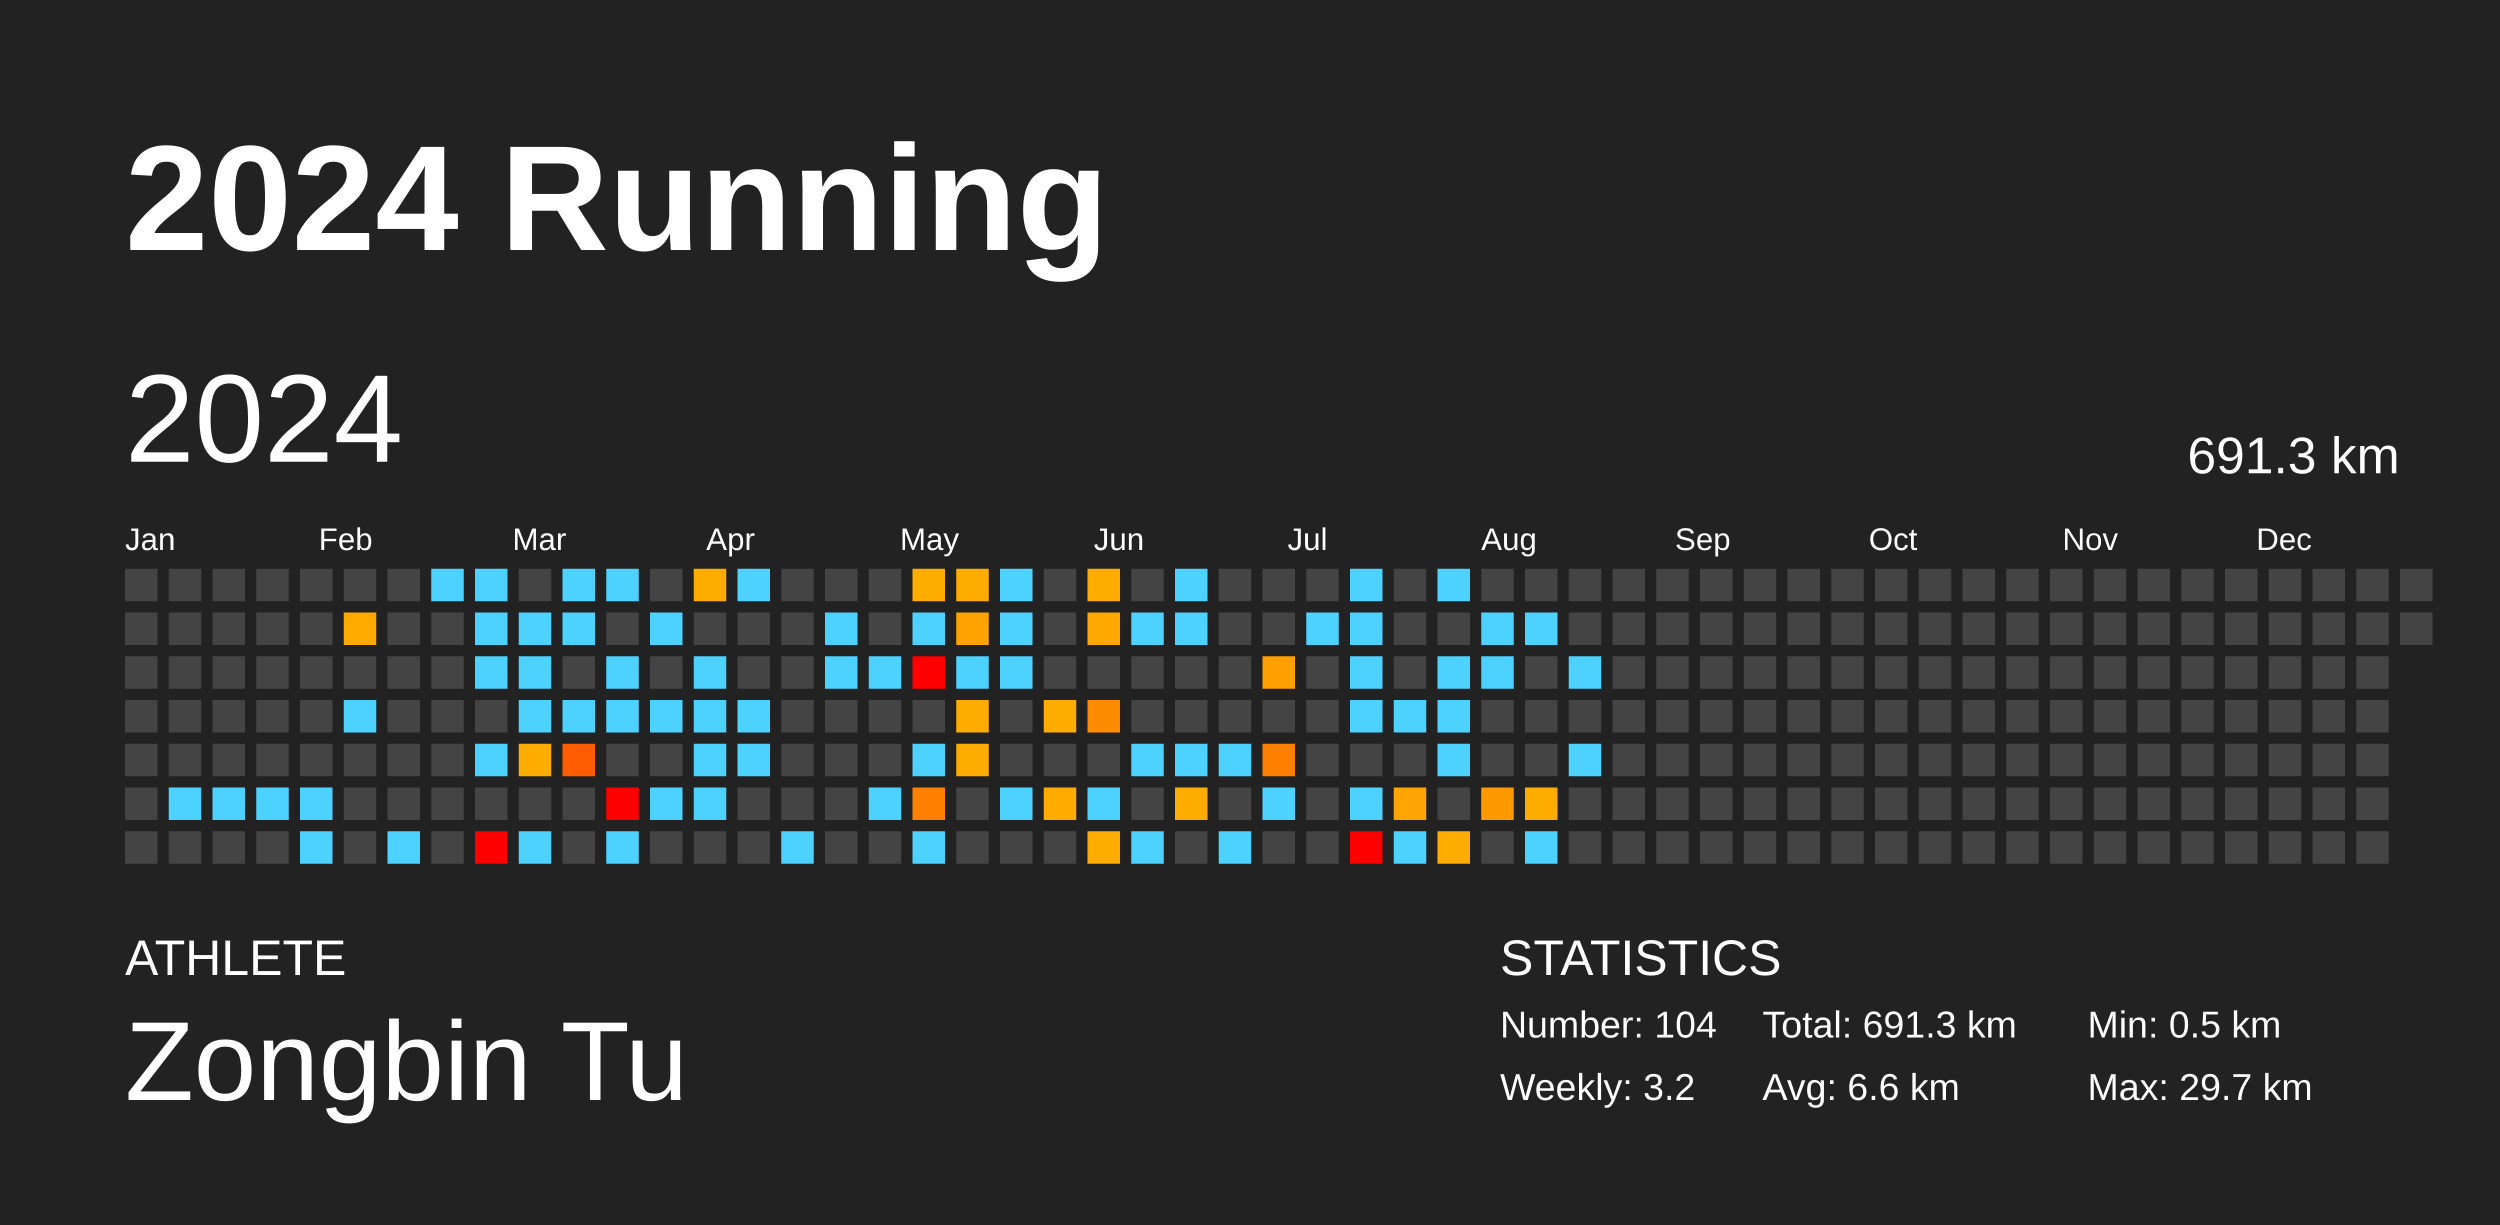
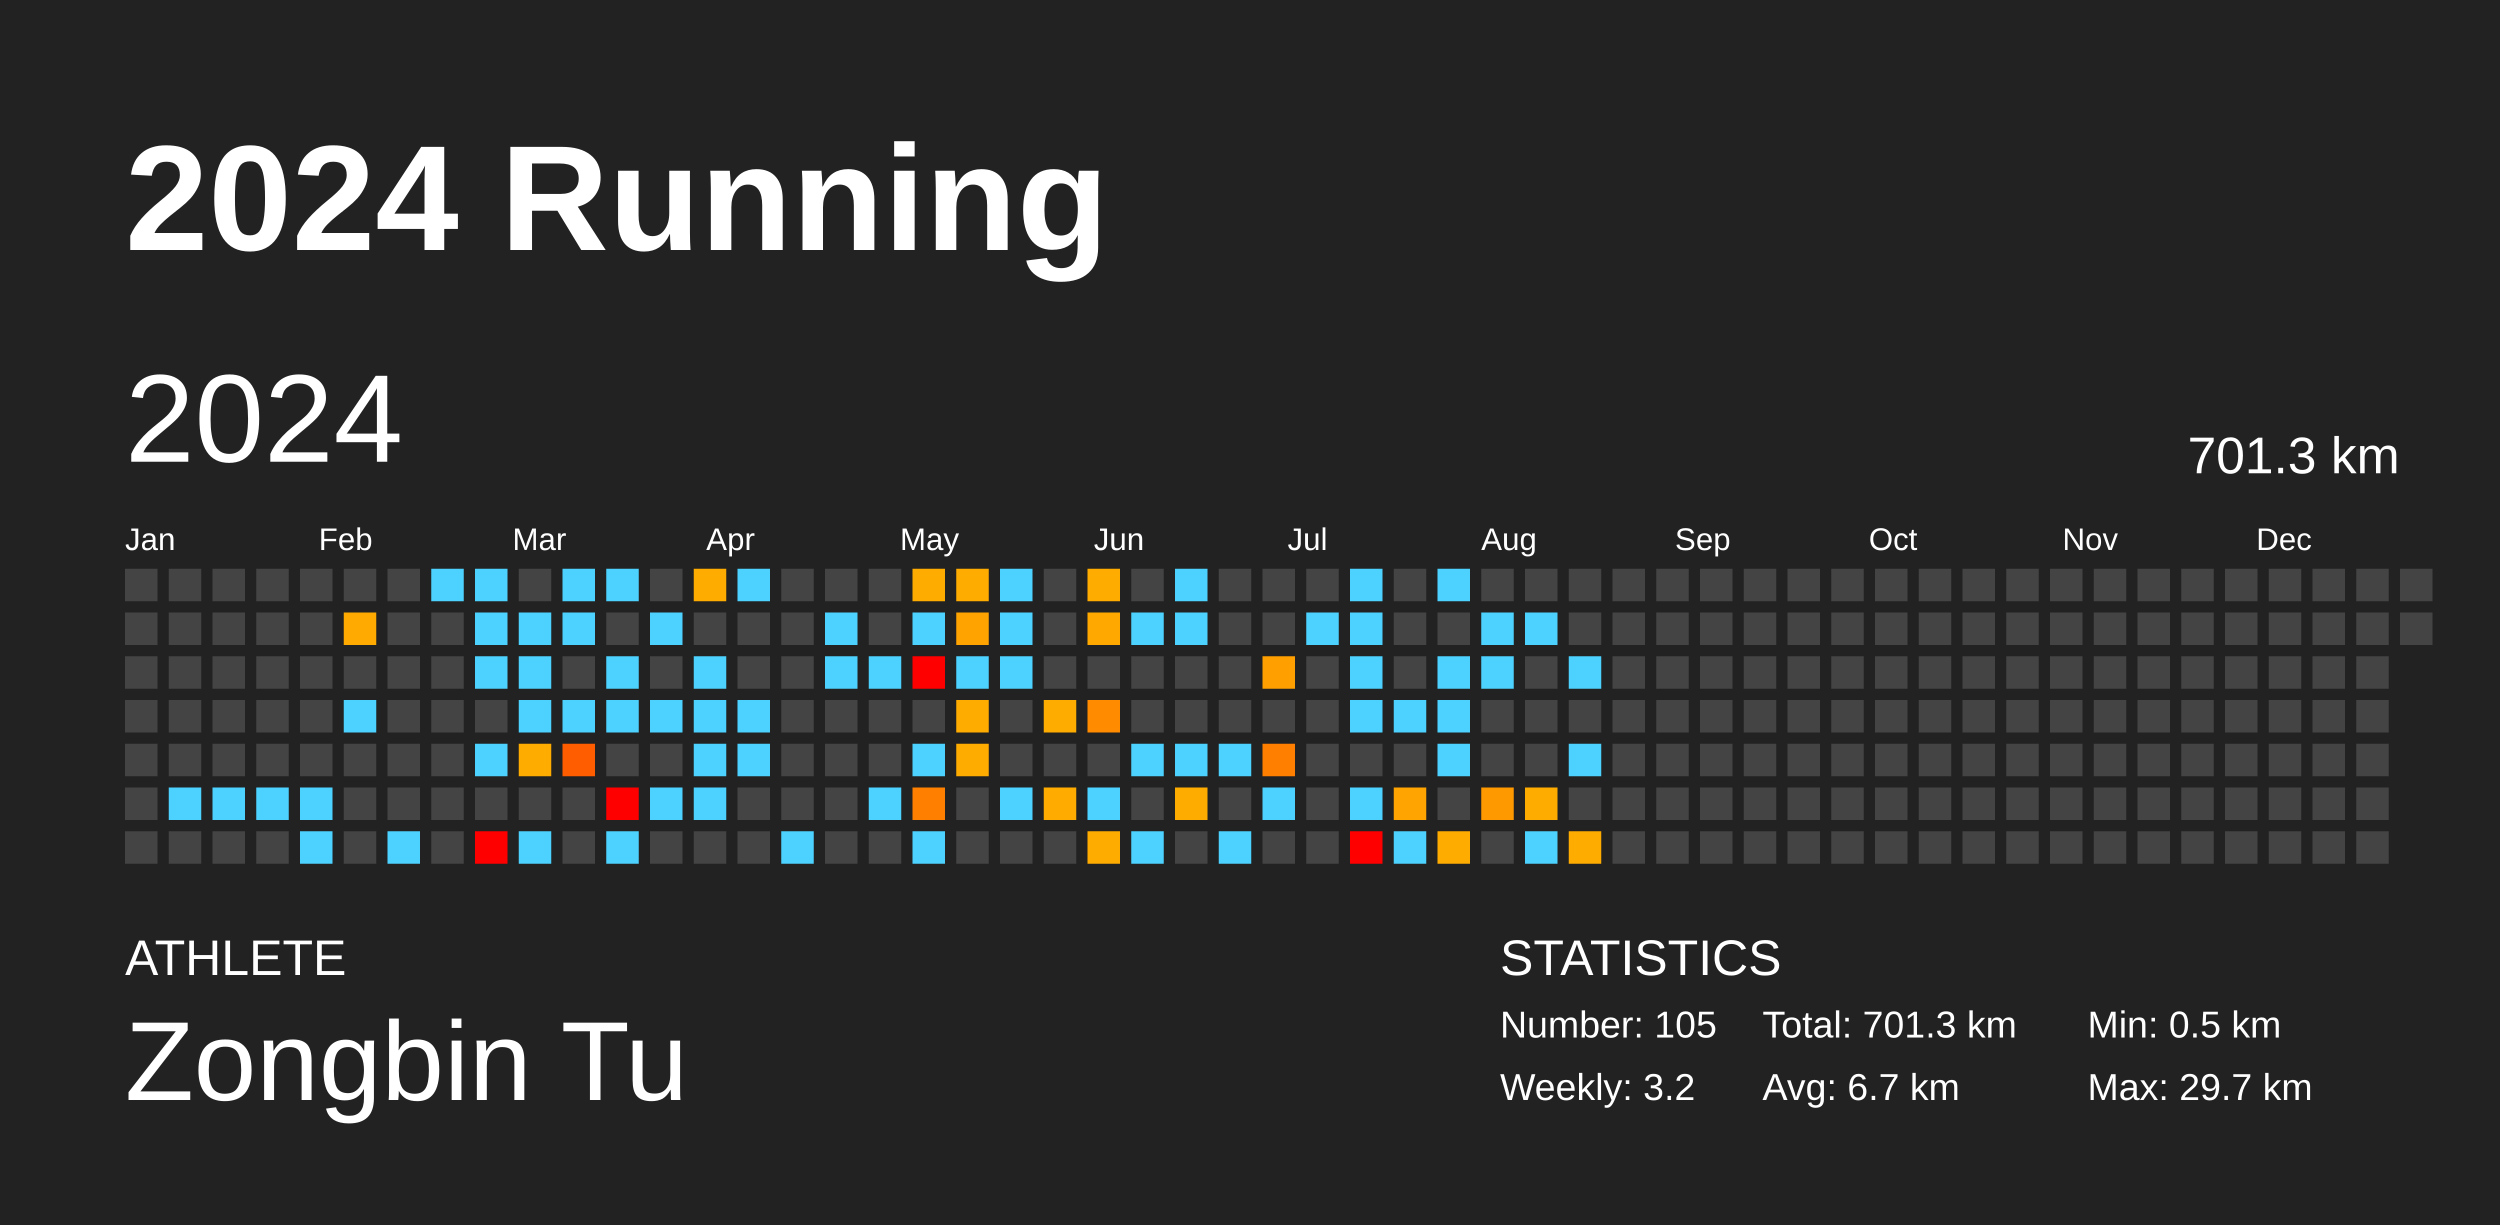
<svg xmlns="http://www.w3.org/2000/svg" baseProfile="full" height="98mm" version="1.1" viewBox="0,0,200,98" width="200mm">
  <defs />
  <rect fill="#222222" height="98" width="200" x="0" y="0" />
  <text fill="#FFFFFF" style="font-size:12px; font-family:Arial; font-weight:bold;" x="10" y="20">2024 Running</text>
  <text fill="#FFFFFF" style="font-size:4px; font-family:Arial" x="10" y="78">ATHLETE</text>
  <text fill="#FFFFFF" style="font-size:9px; font-family:Arial" x="10" y="88">Zongbin Tu</text>
  <text fill="#FFFFFF" style="font-size:4px; font-family:Arial" x="120" y="78">STATISTICS</text>
-   <text fill="#FFFFFF" style="font-size:3px; font-family:Arial" x="120" y="83">Number: 104</text>
+   <text fill="#FFFFFF" style="font-size:3px; font-family:Arial" x="120" y="83">Number: 105</text>
  <text fill="#FFFFFF" style="font-size:3px; font-family:Arial" x="120" y="88">Weekly: 3.2</text>
-   <text fill="#FFFFFF" style="font-size:3px; font-family:Arial" x="141" y="83">Total: 691.3 km</text>
-   <text fill="#FFFFFF" style="font-size:3px; font-family:Arial" x="141" y="88">Avg: 6.6 km</text>
+   <text fill="#FFFFFF" style="font-size:3px; font-family:Arial" x="141" y="83">Total: 701.3 km</text>
+   <text fill="#FFFFFF" style="font-size:3px; font-family:Arial" x="141" y="88">Avg: 6.7 km</text>
  <text fill="#FFFFFF" style="font-size:3px; font-family:Arial" x="167" y="83">Min: 0.5 km</text>
  <text fill="#FFFFFF" style="font-size:3px; font-family:Arial" x="167" y="88">Max: 29.7 km</text>
  <text dominant-baseline="hanging" fill="#FFFFFF" style="font-size:10.0px; font-family:Arial;" x="10" y="30">2024</text>
-   <text dominant-baseline="hanging" fill="#FFFFFF" style="font-size:4.125px; font-family:Arial;" x="175" y="35">691.3 km</text>
+   <text dominant-baseline="hanging" fill="#FFFFFF" style="font-size:4.125px; font-family:Arial;" x="175" y="35">701.3 km</text>
  <text fill="#FFFFFF" style="font-size:2.5px; font-family:Arial" x="10.0" y="44">Jan</text>
  <text fill="#FFFFFF" style="font-size:2.5px; font-family:Arial" x="25.5" y="44">Feb</text>
  <text fill="#FFFFFF" style="font-size:2.5px; font-family:Arial" x="41.0" y="44">Mar</text>
  <text fill="#FFFFFF" style="font-size:2.5px; font-family:Arial" x="56.5" y="44">Apr</text>
  <text fill="#FFFFFF" style="font-size:2.5px; font-family:Arial" x="72.0" y="44">May</text>
  <text fill="#FFFFFF" style="font-size:2.5px; font-family:Arial" x="87.5" y="44">Jun</text>
  <text fill="#FFFFFF" style="font-size:2.5px; font-family:Arial" x="103.0" y="44">Jul</text>
  <text fill="#FFFFFF" style="font-size:2.5px; font-family:Arial" x="118.5" y="44">Aug</text>
  <text fill="#FFFFFF" style="font-size:2.5px; font-family:Arial" x="134.0" y="44">Sep</text>
  <text fill="#FFFFFF" style="font-size:2.5px; font-family:Arial" x="149.5" y="44">Oct</text>
  <text fill="#FFFFFF" style="font-size:2.5px; font-family:Arial" x="165.0" y="44">Nov</text>
  <text fill="#FFFFFF" style="font-size:2.5px; font-family:Arial" x="180.5" y="44">Dec</text>
  <rect fill="#444444" height="2.6" width="2.6" x="10.0" y="45.5" />
  <rect fill="#444444" height="2.6" width="2.6" x="10.0" y="49.0" />
  <rect fill="#444444" height="2.6" width="2.6" x="10.0" y="52.5" />
  <rect fill="#444444" height="2.6" width="2.6" x="10.0" y="56.0" />
  <rect fill="#444444" height="2.6" width="2.6" x="10.0" y="59.5" />
  <rect fill="#444444" height="2.6" width="2.6" x="10.0" y="63.0" />
  <rect fill="#444444" height="2.6" width="2.6" x="10.0" y="66.5" />
  <rect fill="#444444" height="2.6" width="2.6" x="13.5" y="45.5" />
  <rect fill="#444444" height="2.6" width="2.6" x="13.5" y="49.0" />
  <rect fill="#444444" height="2.6" width="2.6" x="13.5" y="52.5" />
  <rect fill="#444444" height="2.6" width="2.6" x="13.5" y="56.0" />
  <rect fill="#444444" height="2.6" width="2.6" x="13.5" y="59.5" />
  <rect fill="#4dd2ff" height="2.6" width="2.6" x="13.5" y="63.0" />
  <rect fill="#444444" height="2.6" width="2.6" x="13.5" y="66.5" />
  <rect fill="#444444" height="2.6" width="2.6" x="17.0" y="45.5" />
  <rect fill="#444444" height="2.6" width="2.6" x="17.0" y="49.0" />
  <rect fill="#444444" height="2.6" width="2.6" x="17.0" y="52.5" />
  <rect fill="#444444" height="2.6" width="2.6" x="17.0" y="56.0" />
  <rect fill="#444444" height="2.6" width="2.6" x="17.0" y="59.5" />
  <rect fill="#4dd2ff" height="2.6" width="2.6" x="17.0" y="63.0" />
  <rect fill="#444444" height="2.6" width="2.6" x="17.0" y="66.5" />
  <rect fill="#444444" height="2.6" width="2.6" x="20.5" y="45.5" />
  <rect fill="#444444" height="2.6" width="2.6" x="20.5" y="49.0" />
  <rect fill="#444444" height="2.6" width="2.6" x="20.5" y="52.5" />
  <rect fill="#444444" height="2.6" width="2.6" x="20.5" y="56.0" />
  <rect fill="#444444" height="2.6" width="2.6" x="20.5" y="59.5" />
  <rect fill="#4dd2ff" height="2.6" width="2.6" x="20.5" y="63.0" />
  <rect fill="#444444" height="2.6" width="2.6" x="20.5" y="66.5" />
  <rect fill="#444444" height="2.6" width="2.6" x="24.0" y="45.5" />
  <rect fill="#444444" height="2.6" width="2.6" x="24.0" y="49.0" />
  <rect fill="#444444" height="2.6" width="2.6" x="24.0" y="52.5" />
  <rect fill="#444444" height="2.6" width="2.6" x="24.0" y="56.0" />
  <rect fill="#444444" height="2.6" width="2.6" x="24.0" y="59.5" />
  <rect fill="#4dd2ff" height="2.6" width="2.6" x="24.0" y="63.0" />
  <rect fill="#4dd2ff" height="2.6" width="2.6" x="24.0" y="66.5" />
  <rect fill="#444444" height="2.6" width="2.6" x="27.5" y="45.5" />
  <rect fill="#ffaa00" height="2.6" width="2.6" x="27.5" y="49.0" />
  <rect fill="#444444" height="2.6" width="2.6" x="27.5" y="52.5" />
  <rect fill="#4dd2ff" height="2.6" width="2.6" x="27.5" y="56.0" />
  <rect fill="#444444" height="2.6" width="2.6" x="27.5" y="59.5" />
  <rect fill="#444444" height="2.6" width="2.6" x="27.5" y="63.0" />
  <rect fill="#444444" height="2.6" width="2.6" x="27.5" y="66.5" />
  <rect fill="#444444" height="2.6" width="2.6" x="31.0" y="45.5" />
  <rect fill="#444444" height="2.6" width="2.6" x="31.0" y="49.0" />
  <rect fill="#444444" height="2.6" width="2.6" x="31.0" y="52.5" />
  <rect fill="#444444" height="2.6" width="2.6" x="31.0" y="56.0" />
  <rect fill="#444444" height="2.6" width="2.6" x="31.0" y="59.5" />
  <rect fill="#444444" height="2.6" width="2.6" x="31.0" y="63.0" />
  <rect fill="#4dd2ff" height="2.6" width="2.6" x="31.0" y="66.5" />
  <rect fill="#4dd2ff" height="2.6" width="2.6" x="34.5" y="45.5" />
  <rect fill="#444444" height="2.6" width="2.6" x="34.5" y="49.0" />
  <rect fill="#444444" height="2.6" width="2.6" x="34.5" y="52.5" />
  <rect fill="#444444" height="2.6" width="2.6" x="34.5" y="56.0" />
  <rect fill="#444444" height="2.6" width="2.6" x="34.5" y="59.5" />
  <rect fill="#444444" height="2.6" width="2.6" x="34.5" y="63.0" />
  <rect fill="#444444" height="2.6" width="2.6" x="34.5" y="66.5" />
  <rect fill="#4dd2ff" height="2.6" width="2.6" x="38.0" y="45.5" />
  <rect fill="#4dd2ff" height="2.6" width="2.6" x="38.0" y="49.0" />
  <rect fill="#4dd2ff" height="2.6" width="2.6" x="38.0" y="52.5" />
  <rect fill="#444444" height="2.6" width="2.6" x="38.0" y="56.0" />
  <rect fill="#4dd2ff" height="2.6" width="2.6" x="38.0" y="59.5" />
  <rect fill="#444444" height="2.6" width="2.6" x="38.0" y="63.0" />
  <rect fill="red" height="2.6" width="2.6" x="38.0" y="66.5" />
  <rect fill="#444444" height="2.6" width="2.6" x="41.5" y="45.5" />
  <rect fill="#4dd2ff" height="2.6" width="2.6" x="41.5" y="49.0" />
  <rect fill="#4dd2ff" height="2.6" width="2.6" x="41.5" y="52.5" />
  <rect fill="#4dd2ff" height="2.6" width="2.6" x="41.5" y="56.0" />
  <rect fill="#ffac00" height="2.6" width="2.6" x="41.5" y="59.5" />
  <rect fill="#444444" height="2.6" width="2.6" x="41.5" y="63.0" />
  <rect fill="#4dd2ff" height="2.6" width="2.6" x="41.5" y="66.5" />
  <rect fill="#4dd2ff" height="2.6" width="2.6" x="45.0" y="45.5" />
  <rect fill="#4dd2ff" height="2.6" width="2.6" x="45.0" y="49.0" />
  <rect fill="#444444" height="2.6" width="2.6" x="45.0" y="52.5" />
  <rect fill="#4dd2ff" height="2.6" width="2.6" x="45.0" y="56.0" />
  <rect fill="#ff5d00" height="2.6" width="2.6" x="45.0" y="59.5" />
  <rect fill="#444444" height="2.6" width="2.6" x="45.0" y="63.0" />
  <rect fill="#444444" height="2.6" width="2.6" x="45.0" y="66.5" />
  <rect fill="#4dd2ff" height="2.6" width="2.6" x="48.5" y="45.5" />
  <rect fill="#444444" height="2.6" width="2.6" x="48.5" y="49.0" />
  <rect fill="#4dd2ff" height="2.6" width="2.6" x="48.5" y="52.5" />
  <rect fill="#4dd2ff" height="2.6" width="2.6" x="48.5" y="56.0" />
  <rect fill="#444444" height="2.6" width="2.6" x="48.5" y="59.5" />
  <rect fill="red" height="2.6" width="2.6" x="48.5" y="63.0" />
  <rect fill="#4dd2ff" height="2.6" width="2.6" x="48.5" y="66.5" />
  <rect fill="#444444" height="2.6" width="2.6" x="52.0" y="45.5" />
  <rect fill="#4dd2ff" height="2.6" width="2.6" x="52.0" y="49.0" />
  <rect fill="#444444" height="2.6" width="2.6" x="52.0" y="52.5" />
  <rect fill="#4dd2ff" height="2.6" width="2.6" x="52.0" y="56.0" />
  <rect fill="#444444" height="2.6" width="2.6" x="52.0" y="59.5" />
  <rect fill="#4dd2ff" height="2.6" width="2.6" x="52.0" y="63.0" />
  <rect fill="#444444" height="2.6" width="2.6" x="52.0" y="66.5" />
  <rect fill="#ffac00" height="2.6" width="2.6" x="55.5" y="45.5" />
  <rect fill="#444444" height="2.6" width="2.6" x="55.5" y="49.0" />
  <rect fill="#4dd2ff" height="2.6" width="2.6" x="55.5" y="52.5" />
  <rect fill="#4dd2ff" height="2.6" width="2.6" x="55.5" y="56.0" />
  <rect fill="#4dd2ff" height="2.6" width="2.6" x="55.5" y="59.5" />
  <rect fill="#4dd2ff" height="2.6" width="2.6" x="55.5" y="63.0" />
  <rect fill="#444444" height="2.6" width="2.6" x="55.5" y="66.5" />
  <rect fill="#4dd2ff" height="2.6" width="2.6" x="59.0" y="45.5" />
  <rect fill="#444444" height="2.6" width="2.6" x="59.0" y="49.0" />
  <rect fill="#444444" height="2.6" width="2.6" x="59.0" y="52.5" />
  <rect fill="#4dd2ff" height="2.6" width="2.6" x="59.0" y="56.0" />
  <rect fill="#4dd2ff" height="2.6" width="2.6" x="59.0" y="59.5" />
  <rect fill="#444444" height="2.6" width="2.6" x="59.0" y="63.0" />
  <rect fill="#444444" height="2.6" width="2.6" x="59.0" y="66.5" />
  <rect fill="#444444" height="2.6" width="2.6" x="62.5" y="45.5" />
  <rect fill="#444444" height="2.6" width="2.6" x="62.5" y="49.0" />
  <rect fill="#444444" height="2.6" width="2.6" x="62.5" y="52.5" />
  <rect fill="#444444" height="2.6" width="2.6" x="62.5" y="56.0" />
  <rect fill="#444444" height="2.6" width="2.6" x="62.5" y="59.5" />
  <rect fill="#444444" height="2.6" width="2.6" x="62.5" y="63.0" />
  <rect fill="#4dd2ff" height="2.6" width="2.6" x="62.5" y="66.5" />
  <rect fill="#444444" height="2.6" width="2.6" x="66.0" y="45.5" />
  <rect fill="#4dd2ff" height="2.6" width="2.6" x="66.0" y="49.0" />
  <rect fill="#4dd2ff" height="2.6" width="2.6" x="66.0" y="52.5" />
  <rect fill="#444444" height="2.6" width="2.6" x="66.0" y="56.0" />
  <rect fill="#444444" height="2.6" width="2.6" x="66.0" y="59.5" />
  <rect fill="#444444" height="2.6" width="2.6" x="66.0" y="63.0" />
  <rect fill="#444444" height="2.6" width="2.6" x="66.0" y="66.5" />
  <rect fill="#444444" height="2.6" width="2.6" x="69.5" y="45.5" />
  <rect fill="#444444" height="2.6" width="2.6" x="69.5" y="49.0" />
  <rect fill="#4dd2ff" height="2.6" width="2.6" x="69.5" y="52.5" />
  <rect fill="#444444" height="2.6" width="2.6" x="69.5" y="56.0" />
  <rect fill="#444444" height="2.6" width="2.6" x="69.5" y="59.5" />
  <rect fill="#4dd2ff" height="2.6" width="2.6" x="69.5" y="63.0" />
  <rect fill="#444444" height="2.6" width="2.6" x="69.5" y="66.5" />
  <rect fill="#ffac00" height="2.6" width="2.6" x="73.0" y="45.5" />
  <rect fill="#4dd2ff" height="2.6" width="2.6" x="73.0" y="49.0" />
  <rect fill="red" height="2.6" width="2.6" x="73.0" y="52.5" />
  <rect fill="#444444" height="2.6" width="2.6" x="73.0" y="56.0" />
  <rect fill="#4dd2ff" height="2.6" width="2.6" x="73.0" y="59.5" />
  <rect fill="#ff8000" height="2.6" width="2.6" x="73.0" y="63.0" />
  <rect fill="#4dd2ff" height="2.6" width="2.6" x="73.0" y="66.5" />
  <rect fill="#ffac00" height="2.6" width="2.6" x="76.5" y="45.5" />
  <rect fill="#ffa300" height="2.6" width="2.6" x="76.5" y="49.0" />
  <rect fill="#4dd2ff" height="2.6" width="2.6" x="76.5" y="52.5" />
  <rect fill="#ffac00" height="2.6" width="2.6" x="76.5" y="56.0" />
  <rect fill="#ffac00" height="2.6" width="2.6" x="76.5" y="59.5" />
  <rect fill="#444444" height="2.6" width="2.6" x="76.5" y="63.0" />
  <rect fill="#444444" height="2.6" width="2.6" x="76.5" y="66.5" />
  <rect fill="#4dd2ff" height="2.6" width="2.6" x="80.0" y="45.5" />
  <rect fill="#4dd2ff" height="2.6" width="2.6" x="80.0" y="49.0" />
  <rect fill="#4dd2ff" height="2.6" width="2.6" x="80.0" y="52.5" />
  <rect fill="#444444" height="2.6" width="2.6" x="80.0" y="56.0" />
  <rect fill="#444444" height="2.6" width="2.6" x="80.0" y="59.5" />
  <rect fill="#4dd2ff" height="2.6" width="2.6" x="80.0" y="63.0" />
  <rect fill="#444444" height="2.6" width="2.6" x="80.0" y="66.5" />
  <rect fill="#444444" height="2.6" width="2.6" x="83.5" y="45.5" />
  <rect fill="#444444" height="2.6" width="2.6" x="83.5" y="49.0" />
  <rect fill="#444444" height="2.6" width="2.6" x="83.5" y="52.5" />
  <rect fill="#ffac00" height="2.6" width="2.6" x="83.5" y="56.0" />
  <rect fill="#444444" height="2.6" width="2.6" x="83.5" y="59.5" />
  <rect fill="#ffab00" height="2.6" width="2.6" x="83.5" y="63.0" />
  <rect fill="#444444" height="2.6" width="2.6" x="83.5" y="66.5" />
  <rect fill="#ffac00" height="2.6" width="2.6" x="87.0" y="45.5" />
  <rect fill="#ffa900" height="2.6" width="2.6" x="87.0" y="49.0" />
  <rect fill="#444444" height="2.6" width="2.6" x="87.0" y="52.5" />
  <rect fill="#ff8c00" height="2.6" width="2.6" x="87.0" y="56.0" />
  <rect fill="#444444" height="2.6" width="2.6" x="87.0" y="59.5" />
  <rect fill="#4dd2ff" height="2.6" width="2.6" x="87.0" y="63.0" />
  <rect fill="#ffac00" height="2.6" width="2.6" x="87.0" y="66.5" />
  <rect fill="#444444" height="2.6" width="2.6" x="90.5" y="45.5" />
  <rect fill="#4dd2ff" height="2.6" width="2.6" x="90.5" y="49.0" />
  <rect fill="#444444" height="2.6" width="2.6" x="90.5" y="52.5" />
  <rect fill="#444444" height="2.6" width="2.6" x="90.5" y="56.0" />
  <rect fill="#4dd2ff" height="2.6" width="2.6" x="90.5" y="59.5" />
  <rect fill="#444444" height="2.6" width="2.6" x="90.5" y="63.0" />
  <rect fill="#4dd2ff" height="2.6" width="2.6" x="90.5" y="66.5" />
  <rect fill="#4dd2ff" height="2.6" width="2.6" x="94.0" y="45.5" />
  <rect fill="#4dd2ff" height="2.6" width="2.6" x="94.0" y="49.0" />
  <rect fill="#444444" height="2.6" width="2.6" x="94.0" y="52.5" />
  <rect fill="#444444" height="2.6" width="2.6" x="94.0" y="56.0" />
  <rect fill="#4dd2ff" height="2.6" width="2.6" x="94.0" y="59.5" />
  <rect fill="#ffac00" height="2.6" width="2.6" x="94.0" y="63.0" />
  <rect fill="#444444" height="2.6" width="2.6" x="94.0" y="66.5" />
  <rect fill="#444444" height="2.6" width="2.6" x="97.5" y="45.5" />
  <rect fill="#444444" height="2.6" width="2.6" x="97.5" y="49.0" />
  <rect fill="#444444" height="2.6" width="2.6" x="97.5" y="52.5" />
  <rect fill="#444444" height="2.6" width="2.6" x="97.5" y="56.0" />
  <rect fill="#4dd2ff" height="2.6" width="2.6" x="97.5" y="59.5" />
  <rect fill="#444444" height="2.6" width="2.6" x="97.5" y="63.0" />
  <rect fill="#4dd2ff" height="2.6" width="2.6" x="97.5" y="66.5" />
  <rect fill="#444444" height="2.6" width="2.6" x="101.0" y="45.5" />
  <rect fill="#444444" height="2.6" width="2.6" x="101.0" y="49.0" />
  <rect fill="#ffa000" height="2.6" width="2.6" x="101.0" y="52.5" />
  <rect fill="#444444" height="2.6" width="2.6" x="101.0" y="56.0" />
  <rect fill="#ff8000" height="2.6" width="2.6" x="101.0" y="59.5" />
  <rect fill="#4dd2ff" height="2.6" width="2.6" x="101.0" y="63.0" />
  <rect fill="#444444" height="2.6" width="2.6" x="101.0" y="66.5" />
  <rect fill="#444444" height="2.6" width="2.6" x="104.5" y="45.5" />
  <rect fill="#4dd2ff" height="2.6" width="2.6" x="104.5" y="49.0" />
  <rect fill="#444444" height="2.6" width="2.6" x="104.5" y="52.5" />
  <rect fill="#444444" height="2.6" width="2.6" x="104.5" y="56.0" />
  <rect fill="#444444" height="2.6" width="2.6" x="104.5" y="59.5" />
  <rect fill="#444444" height="2.6" width="2.6" x="104.5" y="63.0" />
  <rect fill="#444444" height="2.6" width="2.6" x="104.5" y="66.5" />
  <rect fill="#4dd2ff" height="2.6" width="2.6" x="108.0" y="45.5" />
  <rect fill="#4dd2ff" height="2.6" width="2.6" x="108.0" y="49.0" />
  <rect fill="#4dd2ff" height="2.6" width="2.6" x="108.0" y="52.5" />
  <rect fill="#4dd2ff" height="2.6" width="2.6" x="108.0" y="56.0" />
  <rect fill="#444444" height="2.6" width="2.6" x="108.0" y="59.5" />
  <rect fill="#4dd2ff" height="2.6" width="2.6" x="108.0" y="63.0" />
  <rect fill="red" height="2.6" width="2.6" x="108.0" y="66.5" />
  <rect fill="#444444" height="2.6" width="2.6" x="111.5" y="45.5" />
  <rect fill="#444444" height="2.6" width="2.6" x="111.5" y="49.0" />
  <rect fill="#444444" height="2.6" width="2.6" x="111.5" y="52.5" />
  <rect fill="#4dd2ff" height="2.6" width="2.6" x="111.5" y="56.0" />
  <rect fill="#444444" height="2.6" width="2.6" x="111.5" y="59.5" />
  <rect fill="#ffa400" height="2.6" width="2.6" x="111.5" y="63.0" />
  <rect fill="#4dd2ff" height="2.6" width="2.6" x="111.5" y="66.5" />
  <rect fill="#4dd2ff" height="2.6" width="2.6" x="115.0" y="45.5" />
  <rect fill="#444444" height="2.6" width="2.6" x="115.0" y="49.0" />
  <rect fill="#4dd2ff" height="2.6" width="2.6" x="115.0" y="52.5" />
  <rect fill="#4dd2ff" height="2.6" width="2.6" x="115.0" y="56.0" />
  <rect fill="#4dd2ff" height="2.6" width="2.6" x="115.0" y="59.5" />
  <rect fill="#444444" height="2.6" width="2.6" x="115.0" y="63.0" />
  <rect fill="#ffac00" height="2.6" width="2.6" x="115.0" y="66.5" />
  <rect fill="#444444" height="2.6" width="2.6" x="118.5" y="45.5" />
  <rect fill="#4dd2ff" height="2.6" width="2.6" x="118.5" y="49.0" />
  <rect fill="#4dd2ff" height="2.6" width="2.6" x="118.5" y="52.5" />
  <rect fill="#444444" height="2.6" width="2.6" x="118.5" y="56.0" />
  <rect fill="#444444" height="2.6" width="2.6" x="118.5" y="59.5" />
  <rect fill="#ff9900" height="2.6" width="2.6" x="118.5" y="63.0" />
  <rect fill="#444444" height="2.6" width="2.6" x="118.5" y="66.5" />
  <rect fill="#444444" height="2.6" width="2.6" x="122.0" y="45.5" />
  <rect fill="#4dd2ff" height="2.6" width="2.6" x="122.0" y="49.0" />
  <rect fill="#444444" height="2.6" width="2.6" x="122.0" y="52.5" />
  <rect fill="#444444" height="2.6" width="2.6" x="122.0" y="56.0" />
  <rect fill="#444444" height="2.6" width="2.6" x="122.0" y="59.5" />
  <rect fill="#ffac00" height="2.6" width="2.6" x="122.0" y="63.0" />
  <rect fill="#4dd2ff" height="2.6" width="2.6" x="122.0" y="66.5" />
  <rect fill="#444444" height="2.6" width="2.6" x="125.5" y="45.5" />
  <rect fill="#444444" height="2.6" width="2.6" x="125.5" y="49.0" />
  <rect fill="#4dd2ff" height="2.6" width="2.6" x="125.5" y="52.5" />
  <rect fill="#444444" height="2.6" width="2.6" x="125.5" y="56.0" />
  <rect fill="#4dd2ff" height="2.6" width="2.6" x="125.5" y="59.5" />
  <rect fill="#444444" height="2.6" width="2.6" x="125.5" y="63.0" />
-   <rect fill="#444444" height="2.6" width="2.6" x="125.5" y="66.5" />
+   <rect fill="#ffac00" height="2.6" width="2.6" x="125.5" y="66.5" />
  <rect fill="#444444" height="2.6" width="2.6" x="129.0" y="45.5" />
  <rect fill="#444444" height="2.6" width="2.6" x="129.0" y="49.0" />
  <rect fill="#444444" height="2.6" width="2.6" x="129.0" y="52.5" />
  <rect fill="#444444" height="2.6" width="2.6" x="129.0" y="56.0" />
  <rect fill="#444444" height="2.6" width="2.6" x="129.0" y="59.5" />
  <rect fill="#444444" height="2.6" width="2.6" x="129.0" y="63.0" />
  <rect fill="#444444" height="2.6" width="2.6" x="129.0" y="66.5" />
  <rect fill="#444444" height="2.6" width="2.6" x="132.5" y="45.5" />
  <rect fill="#444444" height="2.6" width="2.6" x="132.5" y="49.0" />
  <rect fill="#444444" height="2.6" width="2.6" x="132.5" y="52.5" />
  <rect fill="#444444" height="2.6" width="2.6" x="132.5" y="56.0" />
  <rect fill="#444444" height="2.6" width="2.6" x="132.5" y="59.5" />
  <rect fill="#444444" height="2.6" width="2.6" x="132.5" y="63.0" />
  <rect fill="#444444" height="2.6" width="2.6" x="132.5" y="66.5" />
  <rect fill="#444444" height="2.6" width="2.6" x="136.0" y="45.5" />
  <rect fill="#444444" height="2.6" width="2.6" x="136.0" y="49.0" />
  <rect fill="#444444" height="2.6" width="2.6" x="136.0" y="52.5" />
  <rect fill="#444444" height="2.6" width="2.6" x="136.0" y="56.0" />
  <rect fill="#444444" height="2.6" width="2.6" x="136.0" y="59.5" />
  <rect fill="#444444" height="2.6" width="2.6" x="136.0" y="63.0" />
  <rect fill="#444444" height="2.6" width="2.6" x="136.0" y="66.5" />
  <rect fill="#444444" height="2.6" width="2.6" x="139.5" y="45.5" />
  <rect fill="#444444" height="2.6" width="2.6" x="139.5" y="49.0" />
  <rect fill="#444444" height="2.6" width="2.6" x="139.5" y="52.5" />
  <rect fill="#444444" height="2.6" width="2.6" x="139.5" y="56.0" />
  <rect fill="#444444" height="2.6" width="2.6" x="139.5" y="59.5" />
  <rect fill="#444444" height="2.6" width="2.6" x="139.5" y="63.0" />
  <rect fill="#444444" height="2.6" width="2.6" x="139.5" y="66.5" />
  <rect fill="#444444" height="2.6" width="2.6" x="143.0" y="45.5" />
  <rect fill="#444444" height="2.6" width="2.6" x="143.0" y="49.0" />
  <rect fill="#444444" height="2.6" width="2.6" x="143.0" y="52.5" />
  <rect fill="#444444" height="2.6" width="2.6" x="143.0" y="56.0" />
  <rect fill="#444444" height="2.6" width="2.6" x="143.0" y="59.5" />
  <rect fill="#444444" height="2.6" width="2.6" x="143.0" y="63.0" />
  <rect fill="#444444" height="2.6" width="2.6" x="143.0" y="66.5" />
  <rect fill="#444444" height="2.6" width="2.6" x="146.5" y="45.5" />
  <rect fill="#444444" height="2.6" width="2.6" x="146.5" y="49.0" />
  <rect fill="#444444" height="2.6" width="2.6" x="146.5" y="52.5" />
  <rect fill="#444444" height="2.6" width="2.6" x="146.5" y="56.0" />
  <rect fill="#444444" height="2.6" width="2.6" x="146.5" y="59.5" />
  <rect fill="#444444" height="2.6" width="2.6" x="146.5" y="63.0" />
  <rect fill="#444444" height="2.6" width="2.6" x="146.5" y="66.5" />
  <rect fill="#444444" height="2.6" width="2.6" x="150.0" y="45.5" />
  <rect fill="#444444" height="2.6" width="2.6" x="150.0" y="49.0" />
  <rect fill="#444444" height="2.6" width="2.6" x="150.0" y="52.5" />
  <rect fill="#444444" height="2.6" width="2.6" x="150.0" y="56.0" />
  <rect fill="#444444" height="2.6" width="2.6" x="150.0" y="59.5" />
  <rect fill="#444444" height="2.6" width="2.6" x="150.0" y="63.0" />
  <rect fill="#444444" height="2.6" width="2.6" x="150.0" y="66.5" />
  <rect fill="#444444" height="2.6" width="2.6" x="153.5" y="45.5" />
  <rect fill="#444444" height="2.6" width="2.6" x="153.5" y="49.0" />
  <rect fill="#444444" height="2.6" width="2.6" x="153.5" y="52.5" />
  <rect fill="#444444" height="2.6" width="2.6" x="153.5" y="56.0" />
  <rect fill="#444444" height="2.6" width="2.6" x="153.5" y="59.5" />
  <rect fill="#444444" height="2.6" width="2.6" x="153.5" y="63.0" />
  <rect fill="#444444" height="2.6" width="2.6" x="153.5" y="66.5" />
  <rect fill="#444444" height="2.6" width="2.6" x="157.0" y="45.5" />
  <rect fill="#444444" height="2.6" width="2.6" x="157.0" y="49.0" />
  <rect fill="#444444" height="2.6" width="2.6" x="157.0" y="52.5" />
  <rect fill="#444444" height="2.6" width="2.6" x="157.0" y="56.0" />
  <rect fill="#444444" height="2.6" width="2.6" x="157.0" y="59.5" />
  <rect fill="#444444" height="2.6" width="2.6" x="157.0" y="63.0" />
  <rect fill="#444444" height="2.6" width="2.6" x="157.0" y="66.5" />
  <rect fill="#444444" height="2.6" width="2.6" x="160.5" y="45.5" />
  <rect fill="#444444" height="2.6" width="2.6" x="160.5" y="49.0" />
  <rect fill="#444444" height="2.6" width="2.6" x="160.5" y="52.5" />
  <rect fill="#444444" height="2.6" width="2.6" x="160.5" y="56.0" />
  <rect fill="#444444" height="2.6" width="2.6" x="160.5" y="59.5" />
  <rect fill="#444444" height="2.6" width="2.6" x="160.5" y="63.0" />
  <rect fill="#444444" height="2.6" width="2.6" x="160.5" y="66.5" />
  <rect fill="#444444" height="2.6" width="2.6" x="164.0" y="45.5" />
  <rect fill="#444444" height="2.6" width="2.6" x="164.0" y="49.0" />
  <rect fill="#444444" height="2.6" width="2.6" x="164.0" y="52.5" />
  <rect fill="#444444" height="2.6" width="2.6" x="164.0" y="56.0" />
  <rect fill="#444444" height="2.6" width="2.6" x="164.0" y="59.5" />
  <rect fill="#444444" height="2.6" width="2.6" x="164.0" y="63.0" />
  <rect fill="#444444" height="2.6" width="2.6" x="164.0" y="66.5" />
  <rect fill="#444444" height="2.6" width="2.6" x="167.5" y="45.5" />
  <rect fill="#444444" height="2.6" width="2.6" x="167.5" y="49.0" />
  <rect fill="#444444" height="2.6" width="2.6" x="167.5" y="52.5" />
  <rect fill="#444444" height="2.6" width="2.6" x="167.5" y="56.0" />
  <rect fill="#444444" height="2.6" width="2.6" x="167.5" y="59.5" />
  <rect fill="#444444" height="2.6" width="2.6" x="167.5" y="63.0" />
  <rect fill="#444444" height="2.6" width="2.6" x="167.5" y="66.5" />
  <rect fill="#444444" height="2.6" width="2.6" x="171.0" y="45.5" />
  <rect fill="#444444" height="2.6" width="2.6" x="171.0" y="49.0" />
  <rect fill="#444444" height="2.6" width="2.6" x="171.0" y="52.5" />
  <rect fill="#444444" height="2.6" width="2.6" x="171.0" y="56.0" />
  <rect fill="#444444" height="2.6" width="2.6" x="171.0" y="59.5" />
  <rect fill="#444444" height="2.6" width="2.6" x="171.0" y="63.0" />
  <rect fill="#444444" height="2.6" width="2.6" x="171.0" y="66.5" />
  <rect fill="#444444" height="2.6" width="2.6" x="174.5" y="45.5" />
  <rect fill="#444444" height="2.6" width="2.6" x="174.5" y="49.0" />
  <rect fill="#444444" height="2.6" width="2.6" x="174.5" y="52.5" />
  <rect fill="#444444" height="2.6" width="2.6" x="174.5" y="56.0" />
  <rect fill="#444444" height="2.6" width="2.6" x="174.5" y="59.5" />
  <rect fill="#444444" height="2.6" width="2.6" x="174.5" y="63.0" />
  <rect fill="#444444" height="2.6" width="2.6" x="174.5" y="66.5" />
  <rect fill="#444444" height="2.6" width="2.6" x="178.0" y="45.5" />
  <rect fill="#444444" height="2.6" width="2.6" x="178.0" y="49.0" />
  <rect fill="#444444" height="2.6" width="2.6" x="178.0" y="52.5" />
  <rect fill="#444444" height="2.6" width="2.6" x="178.0" y="56.0" />
  <rect fill="#444444" height="2.6" width="2.6" x="178.0" y="59.5" />
  <rect fill="#444444" height="2.6" width="2.6" x="178.0" y="63.0" />
  <rect fill="#444444" height="2.6" width="2.6" x="178.0" y="66.5" />
  <rect fill="#444444" height="2.6" width="2.6" x="181.5" y="45.5" />
  <rect fill="#444444" height="2.6" width="2.6" x="181.5" y="49.0" />
  <rect fill="#444444" height="2.6" width="2.6" x="181.5" y="52.5" />
  <rect fill="#444444" height="2.6" width="2.6" x="181.5" y="56.0" />
  <rect fill="#444444" height="2.6" width="2.6" x="181.5" y="59.5" />
  <rect fill="#444444" height="2.6" width="2.6" x="181.5" y="63.0" />
  <rect fill="#444444" height="2.6" width="2.6" x="181.5" y="66.5" />
  <rect fill="#444444" height="2.6" width="2.6" x="185.0" y="45.5" />
  <rect fill="#444444" height="2.6" width="2.6" x="185.0" y="49.0" />
  <rect fill="#444444" height="2.6" width="2.6" x="185.0" y="52.5" />
  <rect fill="#444444" height="2.6" width="2.6" x="185.0" y="56.0" />
  <rect fill="#444444" height="2.6" width="2.6" x="185.0" y="59.5" />
  <rect fill="#444444" height="2.6" width="2.6" x="185.0" y="63.0" />
  <rect fill="#444444" height="2.6" width="2.6" x="185.0" y="66.5" />
  <rect fill="#444444" height="2.6" width="2.6" x="188.5" y="45.5" />
  <rect fill="#444444" height="2.6" width="2.6" x="188.5" y="49.0" />
  <rect fill="#444444" height="2.6" width="2.6" x="188.5" y="52.5" />
  <rect fill="#444444" height="2.6" width="2.6" x="188.5" y="56.0" />
  <rect fill="#444444" height="2.6" width="2.6" x="188.5" y="59.5" />
  <rect fill="#444444" height="2.6" width="2.6" x="188.5" y="63.0" />
  <rect fill="#444444" height="2.6" width="2.6" x="188.5" y="66.5" />
  <rect fill="#444444" height="2.6" width="2.6" x="192.0" y="45.5" />
  <rect fill="#444444" height="2.6" width="2.6" x="192.0" y="49.0" />
</svg>
